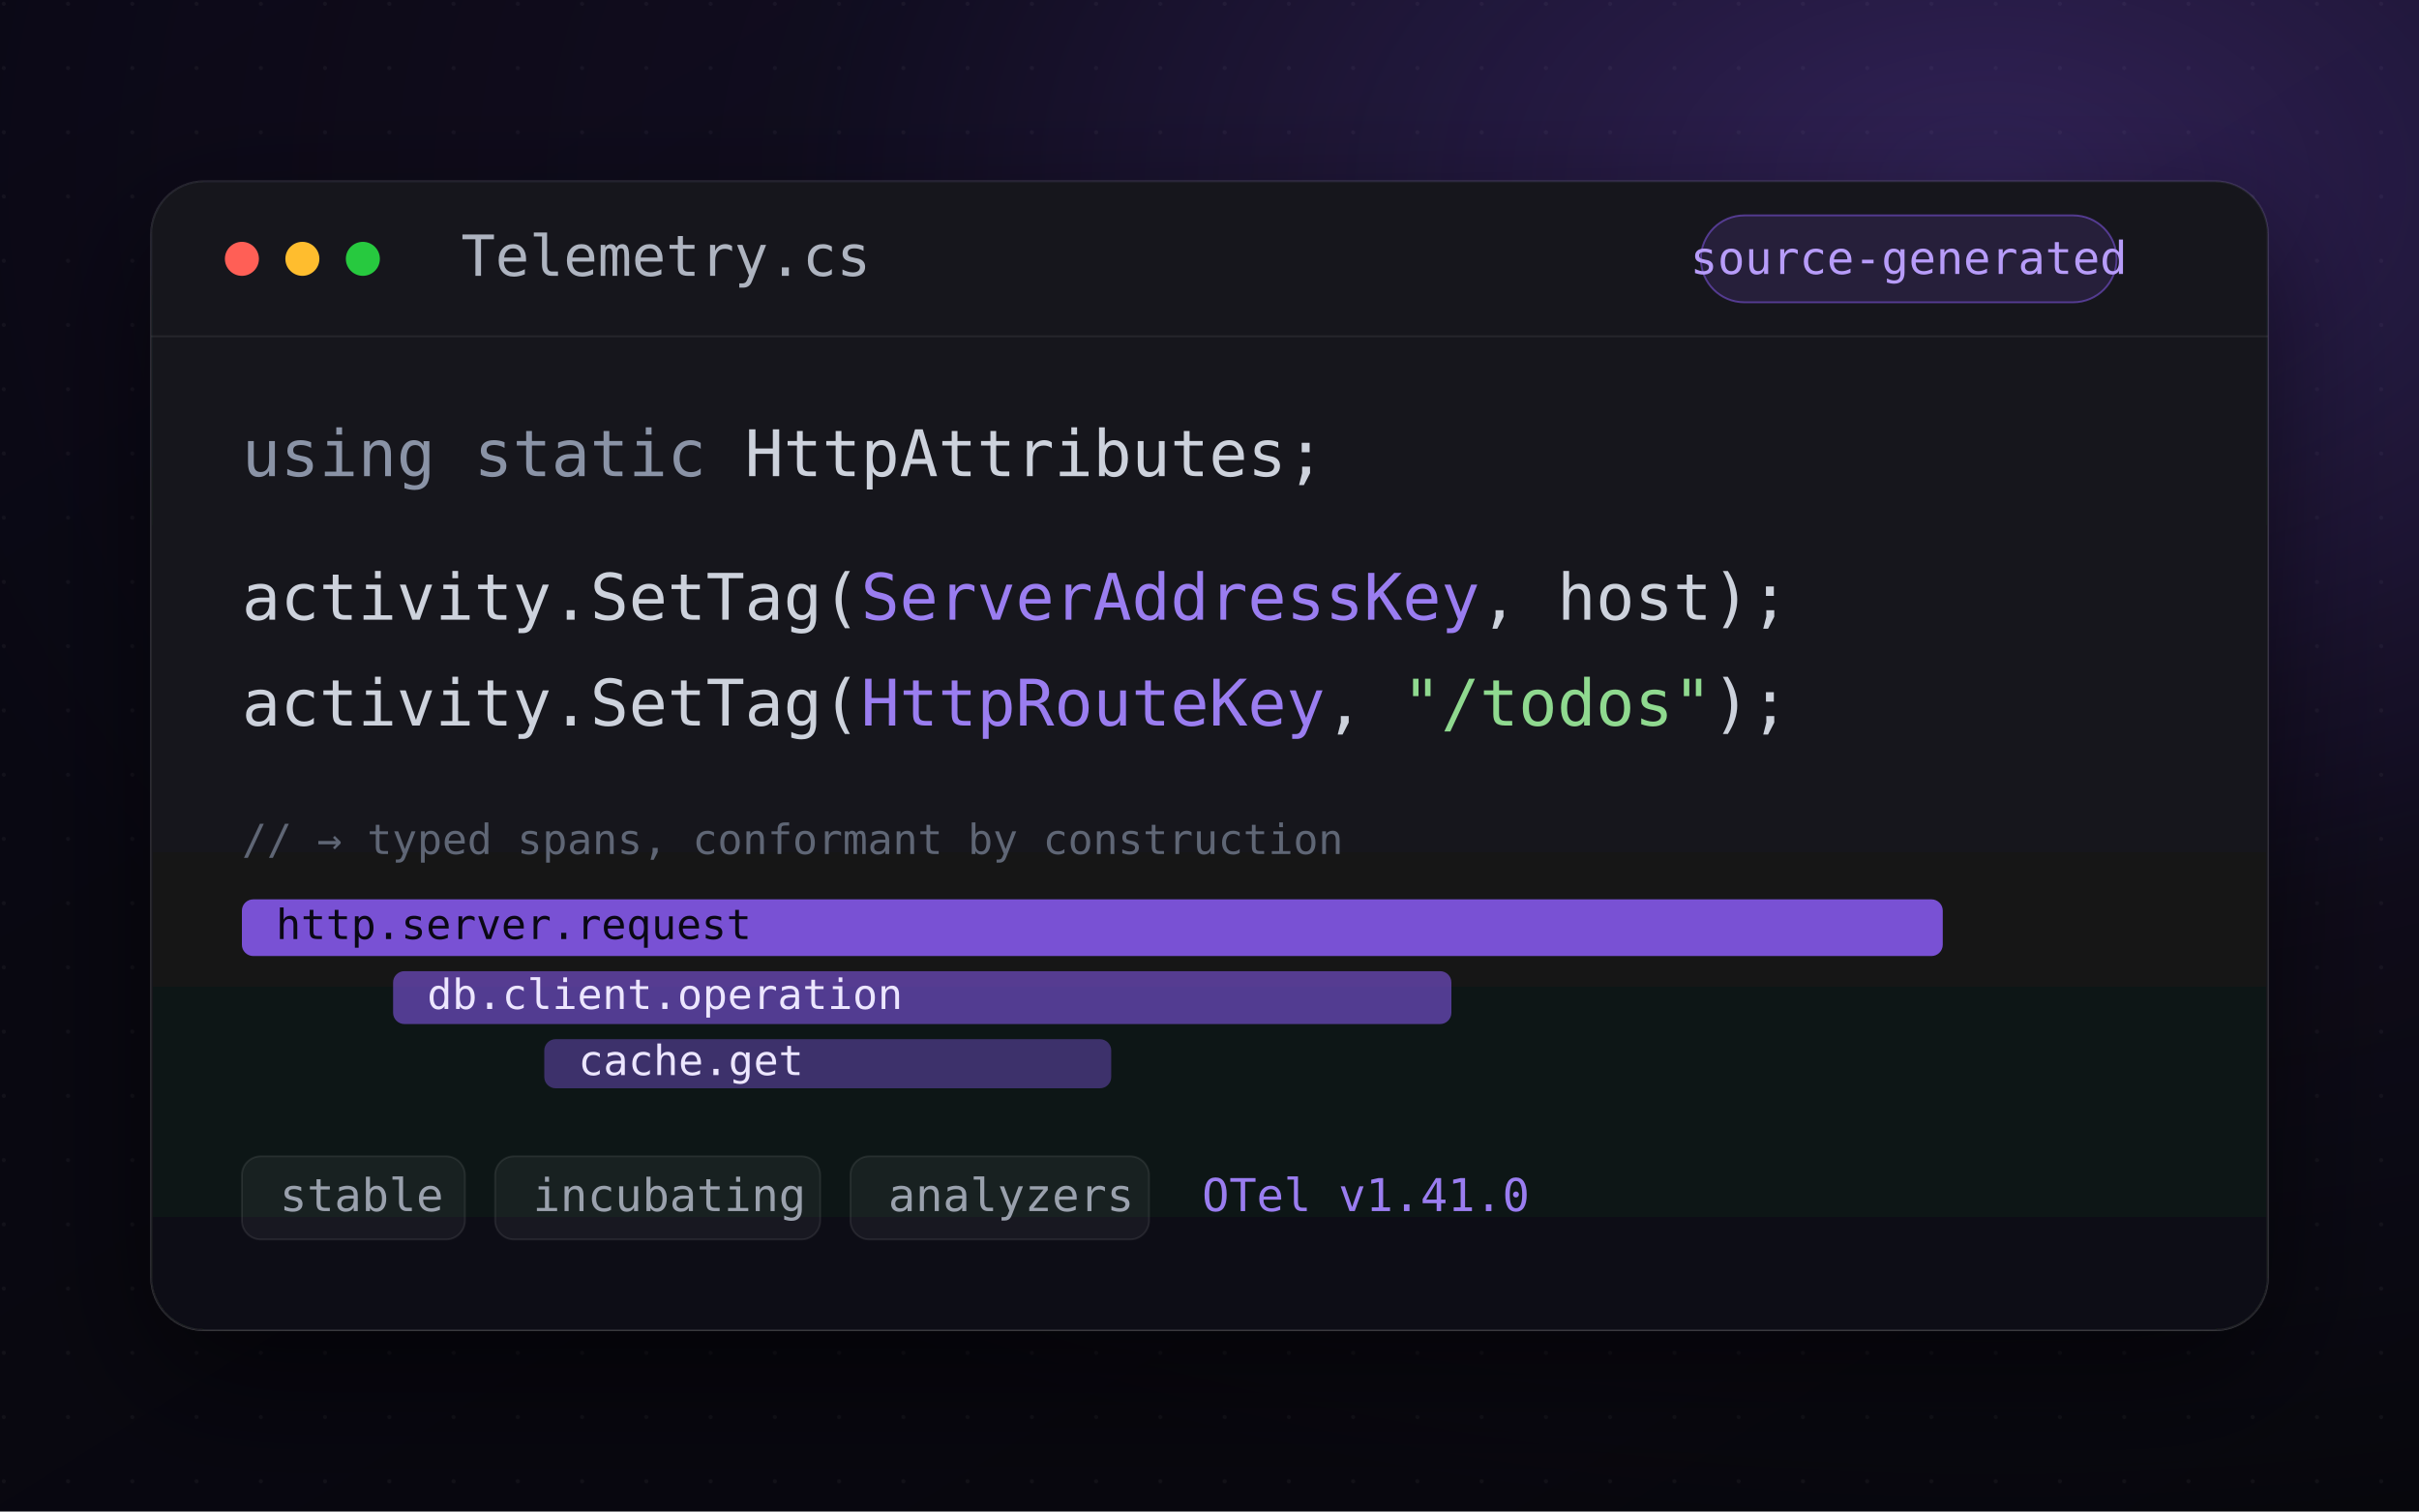
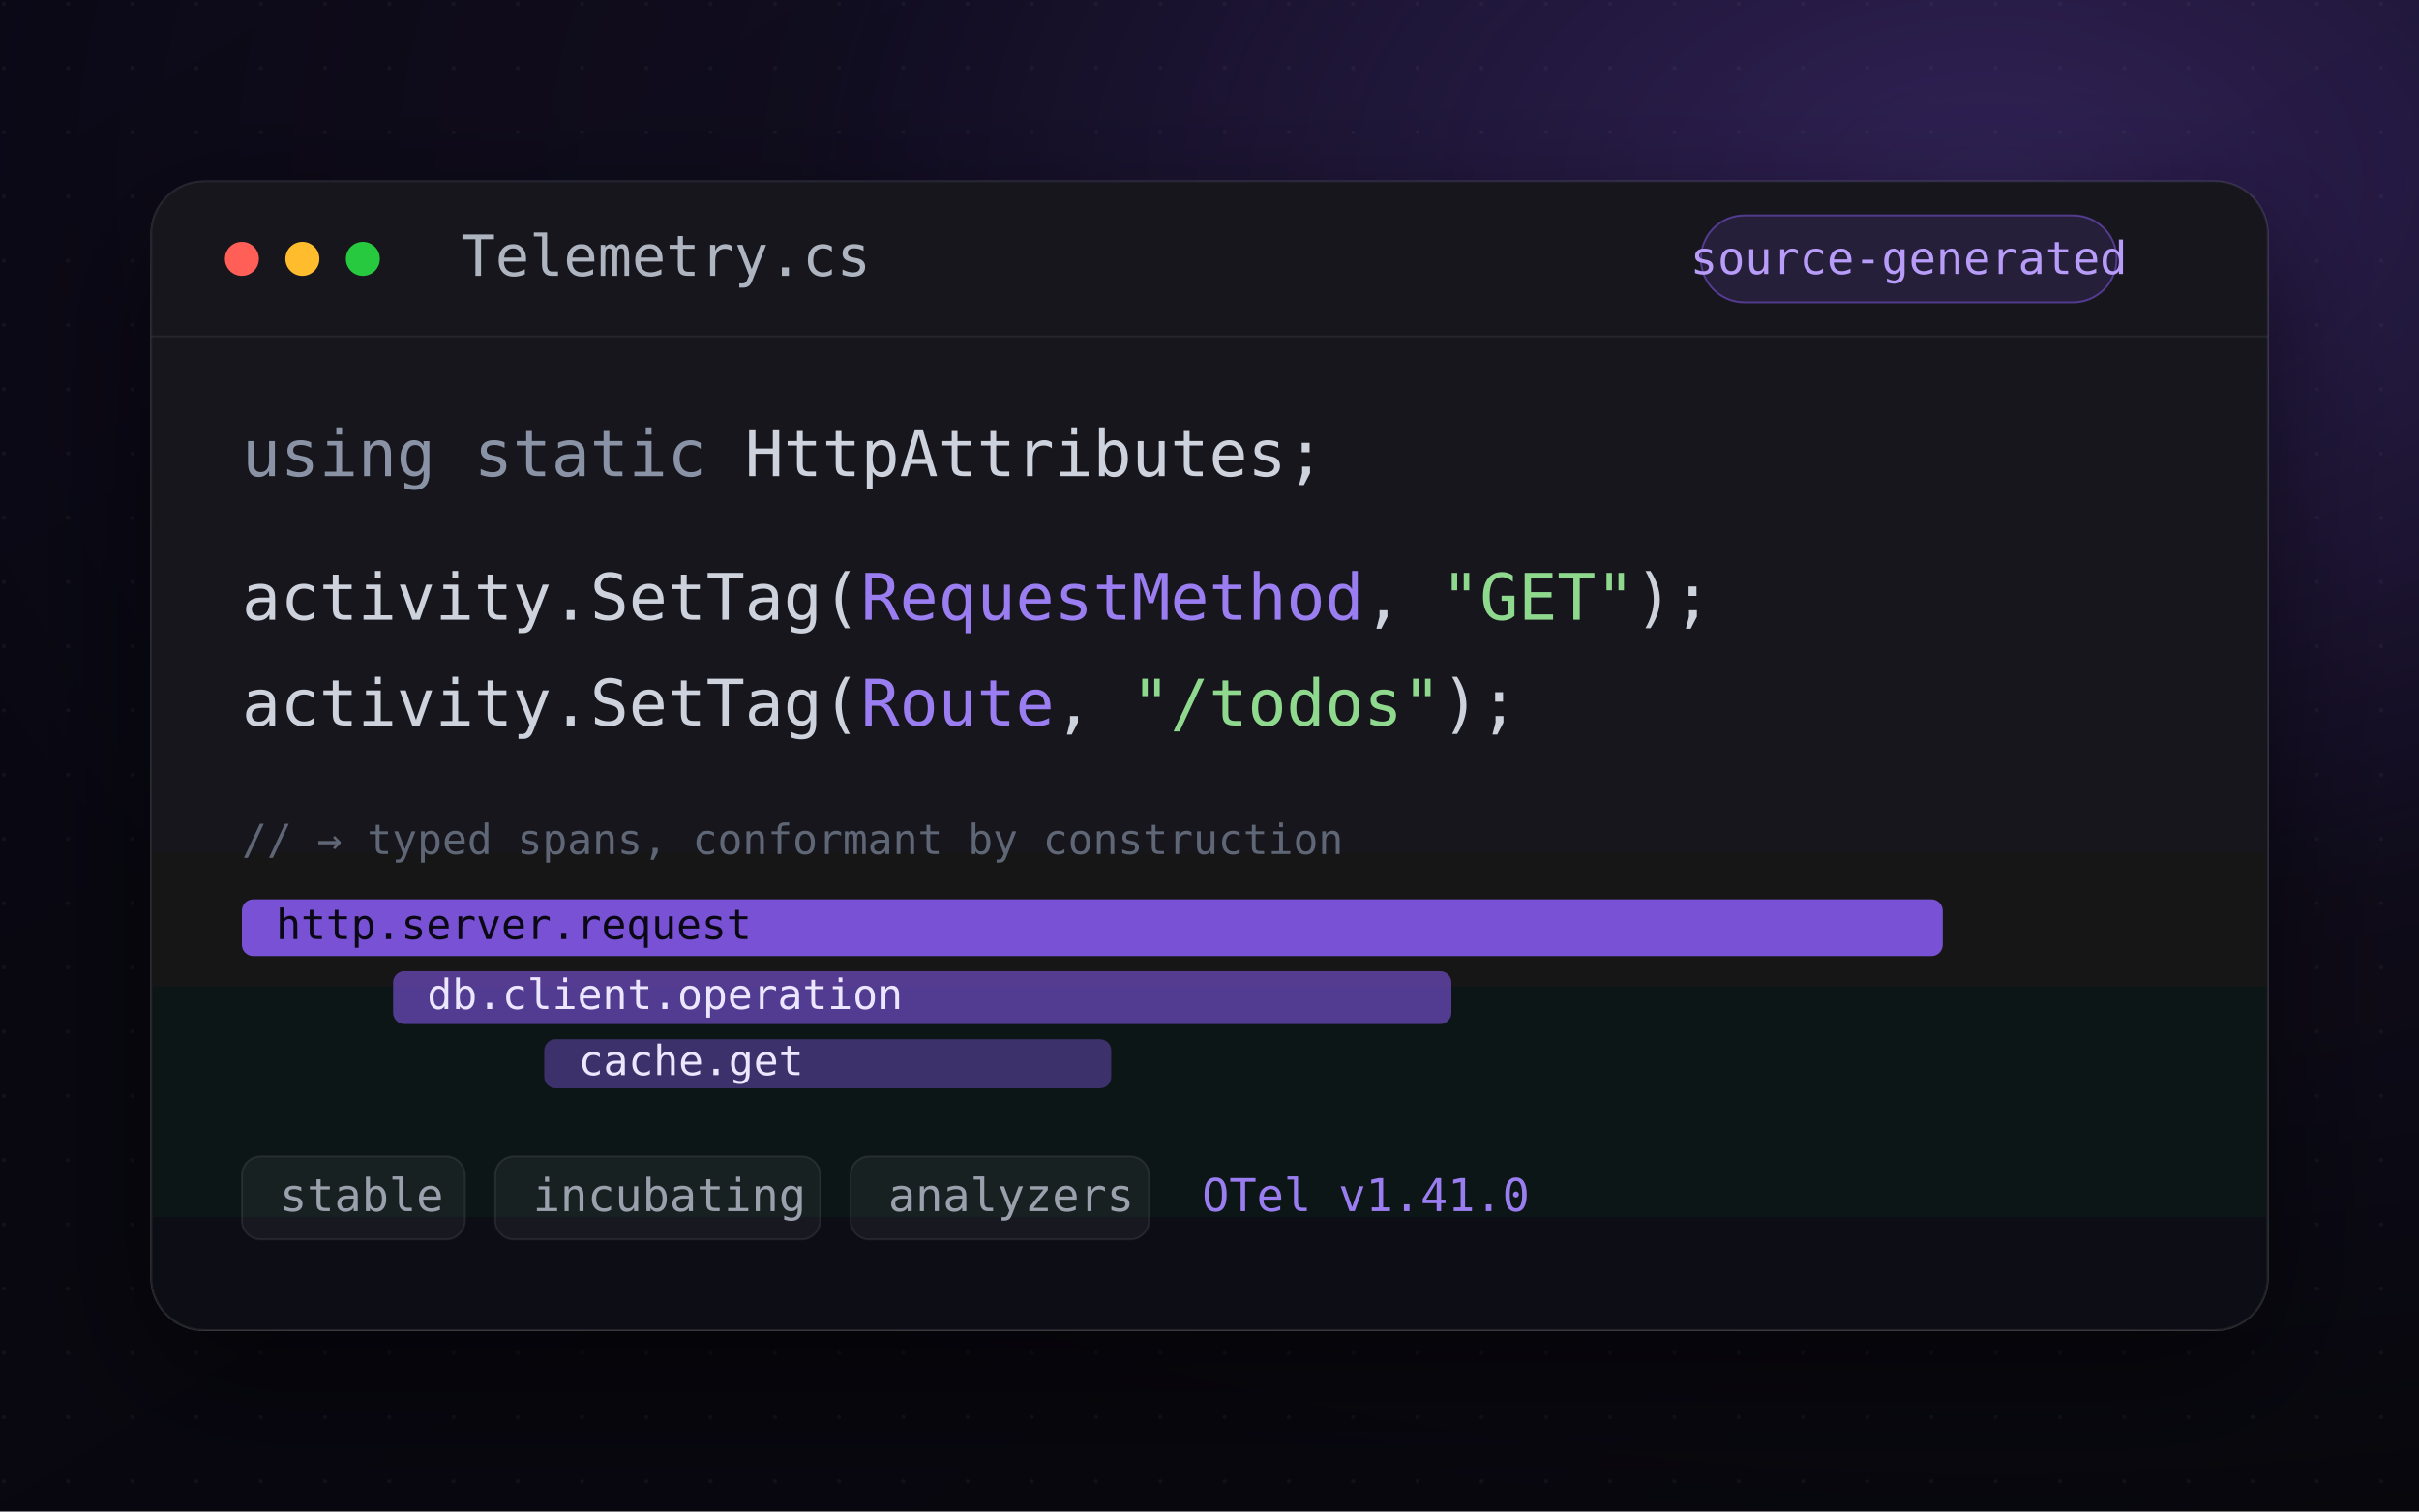
<svg xmlns="http://www.w3.org/2000/svg" viewBox="0 0 1280 800" width="1280" height="800" role="img" aria-label="Qyl.OpenTelemetry.SemanticConventions — typed OTel attribute constants and trace spans">
  <defs>
    <linearGradient id="bg" x1="0" y1="0" x2="1" y2="1">
      <stop offset="0" stop-color="#0a0814" />
      <stop offset="1" stop-color="#07070c" />
    </linearGradient>
    <radialGradient id="glow" cx="0.82" cy="0.12" r="0.9">
      <stop offset="0" stop-color="#8b5cf6" stop-opacity="0.30" />
      <stop offset="0.55" stop-color="#8b5cf6" stop-opacity="0.05" />
      <stop offset="1" stop-color="#8b5cf6" stop-opacity="0" />
    </radialGradient>
    <linearGradient id="panel" x1="0" y1="0" x2="0" y2="1">
      <stop offset="0" stop-color="#15161d" />
      <stop offset="1" stop-color="#101117" />
    </linearGradient>
    <pattern id="dots" width="34" height="34" patternUnits="userSpaceOnUse">
      <circle cx="2" cy="2" r="1.1" fill="#ffffff" fill-opacity="0.04" />
    </pattern>
    <filter id="soft" x="-20%" y="-20%" width="140%" height="140%">
      <feDropShadow dx="0" dy="24" stdDeviation="34" flood-color="#000000" flood-opacity="0.55" />
    </filter>
  </defs>
  <rect width="1280" height="800" fill="url(#bg)" />
  <rect width="1280" height="800" fill="url(#dots)" />
  <rect width="1280" height="800" fill="url(#glow)" />
  <g filter="url(#soft)">
    <rect x="80" y="96" width="1120" height="608" rx="28" fill="url(#panel)" stroke="#ffffff" stroke-opacity="0.08" />
  </g>
  <line x1="80" y1="178" x2="1200" y2="178" stroke="#ffffff" stroke-opacity="0.07" />
  <circle cx="128" cy="137" r="9" fill="#ff5f56" />
  <circle cx="160" cy="137" r="9" fill="#ffbd2e" />
  <circle cx="192" cy="137" r="9" fill="#27c93f" />
  <text x="244" y="146" font-family="ui-monospace, 'SF Mono', Menlo, Consolas, monospace" font-size="30" fill="#aeb4c0">Telemetry.cs</text>
  <g transform="translate(900,114)">
    <rect width="220" height="46" rx="23" fill="#8b5cf6" fill-opacity="0.14" stroke="#8b5cf6" stroke-opacity="0.5" />
    <text x="110" y="31" text-anchor="middle" font-family="ui-monospace, 'SF Mono', Menlo, Consolas, monospace" font-size="24" fill="#b79cf9">source-generated</text>
  </g>
  <g font-family="ui-monospace, 'SF Mono', Menlo, Consolas, monospace" font-size="34">
    <text x="128" y="252" fill="#cdd2dc">
      <tspan fill="#8a93a6">using static</tspan> HttpAttributes;</text>
-     <text x="128" y="328" fill="#cdd2dc">activity.SetTag(<tspan fill="#9a7df0">ServerAddressKey</tspan>, host);</text>
-     <text x="128" y="384" fill="#cdd2dc">activity.SetTag(<tspan fill="#9a7df0">HttpRouteKey</tspan>, <tspan fill="#8fd98f">"/todos"</tspan>);</text>
+     <text x="128" y="328" fill="#cdd2dc">activity.SetTag(<tspan fill="#9a7df0">RequestMethod</tspan>, <tspan fill="#8fd98f">"GET"</tspan>);</text>
+     <text x="128" y="384" fill="#cdd2dc">activity.SetTag(<tspan fill="#9a7df0">Route</tspan>, <tspan fill="#8fd98f">"/todos"</tspan>);</text>
  </g>
  <g font-family="ui-monospace, 'SF Mono', Menlo, Consolas, monospace" font-size="22">
    <text x="128" y="452" fill="#5f6675">// → typed spans, conformant by construction</text>
    <rect x="128" y="476" width="900" height="30" rx="6" fill="#8b5cf6" fill-opacity="0.85" />
    <text x="146" y="497" fill="#0a0814">http.server.request</text>
    <rect x="208" y="514" width="560" height="28" rx="6" fill="#8b5cf6" fill-opacity="0.55" />
    <text x="226" y="534" fill="#ece6ff">db.client.operation</text>
    <rect x="288" y="550" width="300" height="26" rx="6" fill="#8b5cf6" fill-opacity="0.38" />
    <text x="306" y="569" fill="#ece6ff">cache.get</text>
  </g>
  <g font-family="ui-monospace, 'SF Mono', Menlo, Consolas, monospace" font-size="24">
    <g transform="translate(128,612)">
      <rect width="118" height="44" rx="10" fill="#ffffff" fill-opacity="0.05" stroke="#ffffff" stroke-opacity="0.08" />
      <text x="20" y="29" fill="#9aa1ad">stable</text>
    </g>
    <g transform="translate(262,612)">
      <rect width="172" height="44" rx="10" fill="#ffffff" fill-opacity="0.05" stroke="#ffffff" stroke-opacity="0.08" />
      <text x="20" y="29" fill="#9aa1ad">incubating</text>
    </g>
    <g transform="translate(450,612)">
      <rect width="158" height="44" rx="10" fill="#ffffff" fill-opacity="0.05" stroke="#ffffff" stroke-opacity="0.08" />
      <text x="20" y="29" fill="#9aa1ad">analyzers</text>
    </g>
    <text x="636" y="641" fill="#9a7df0">OTel v1.41.0</text>
  </g>
</svg>
